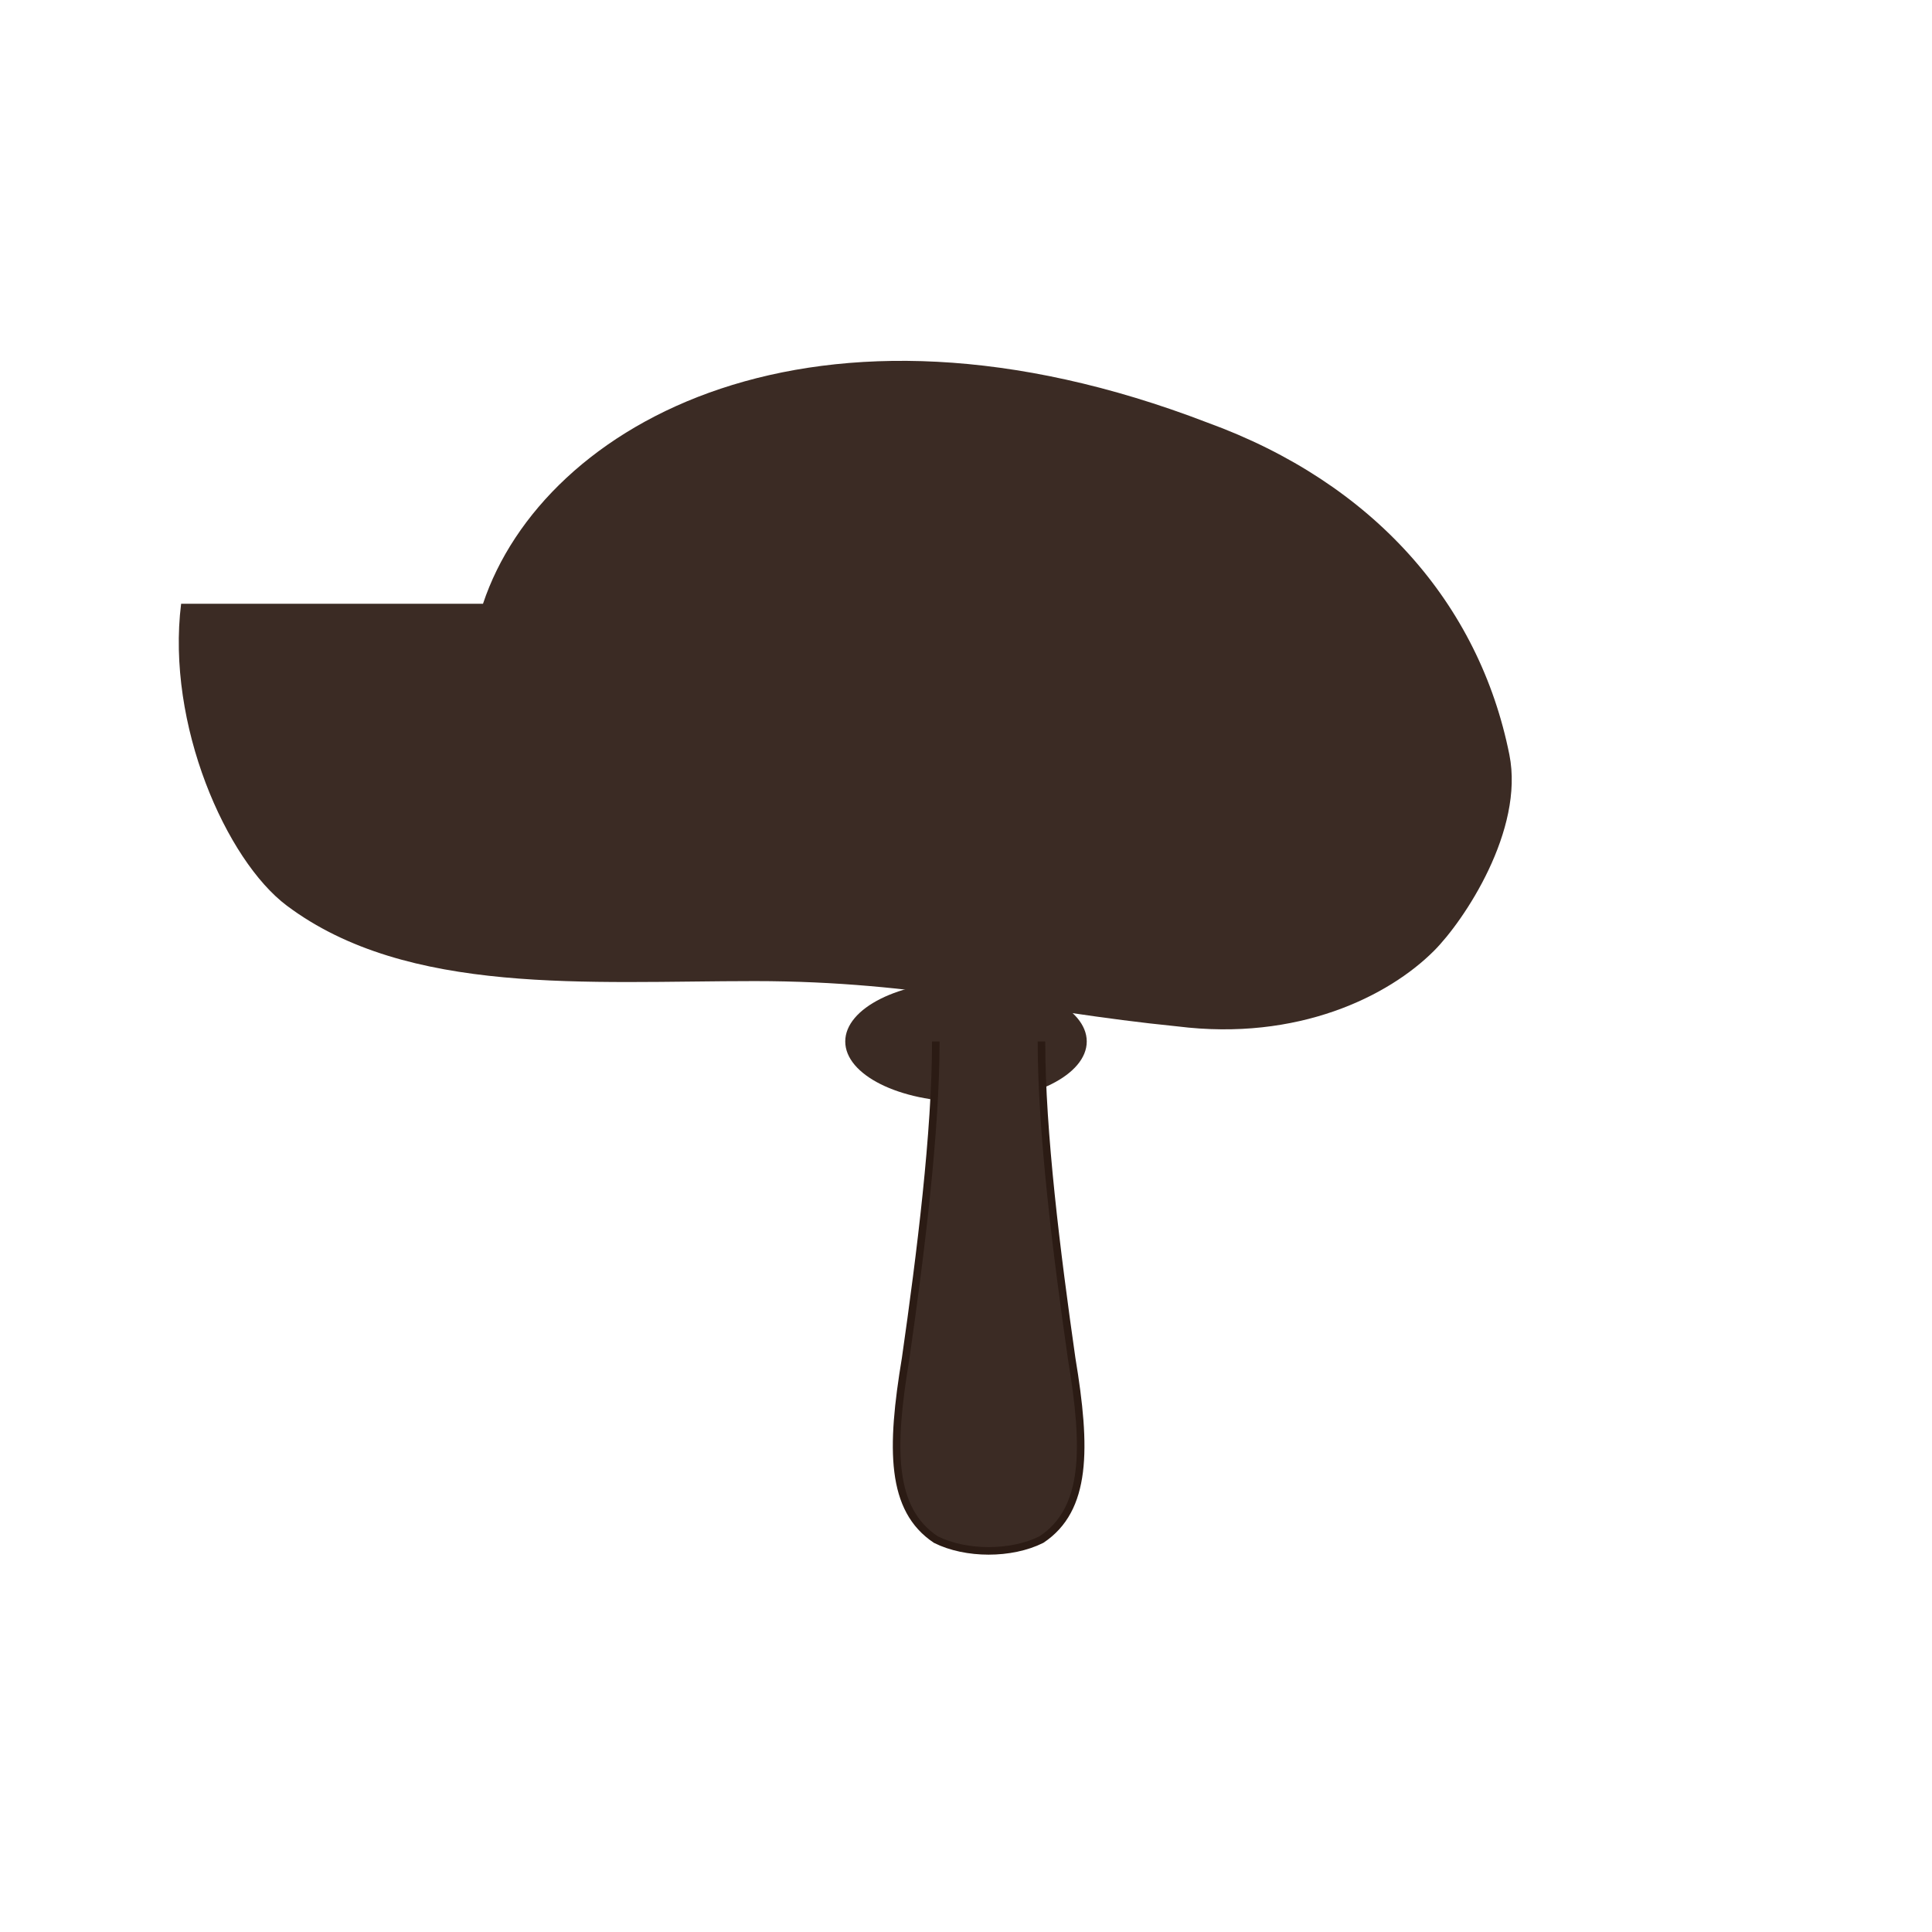
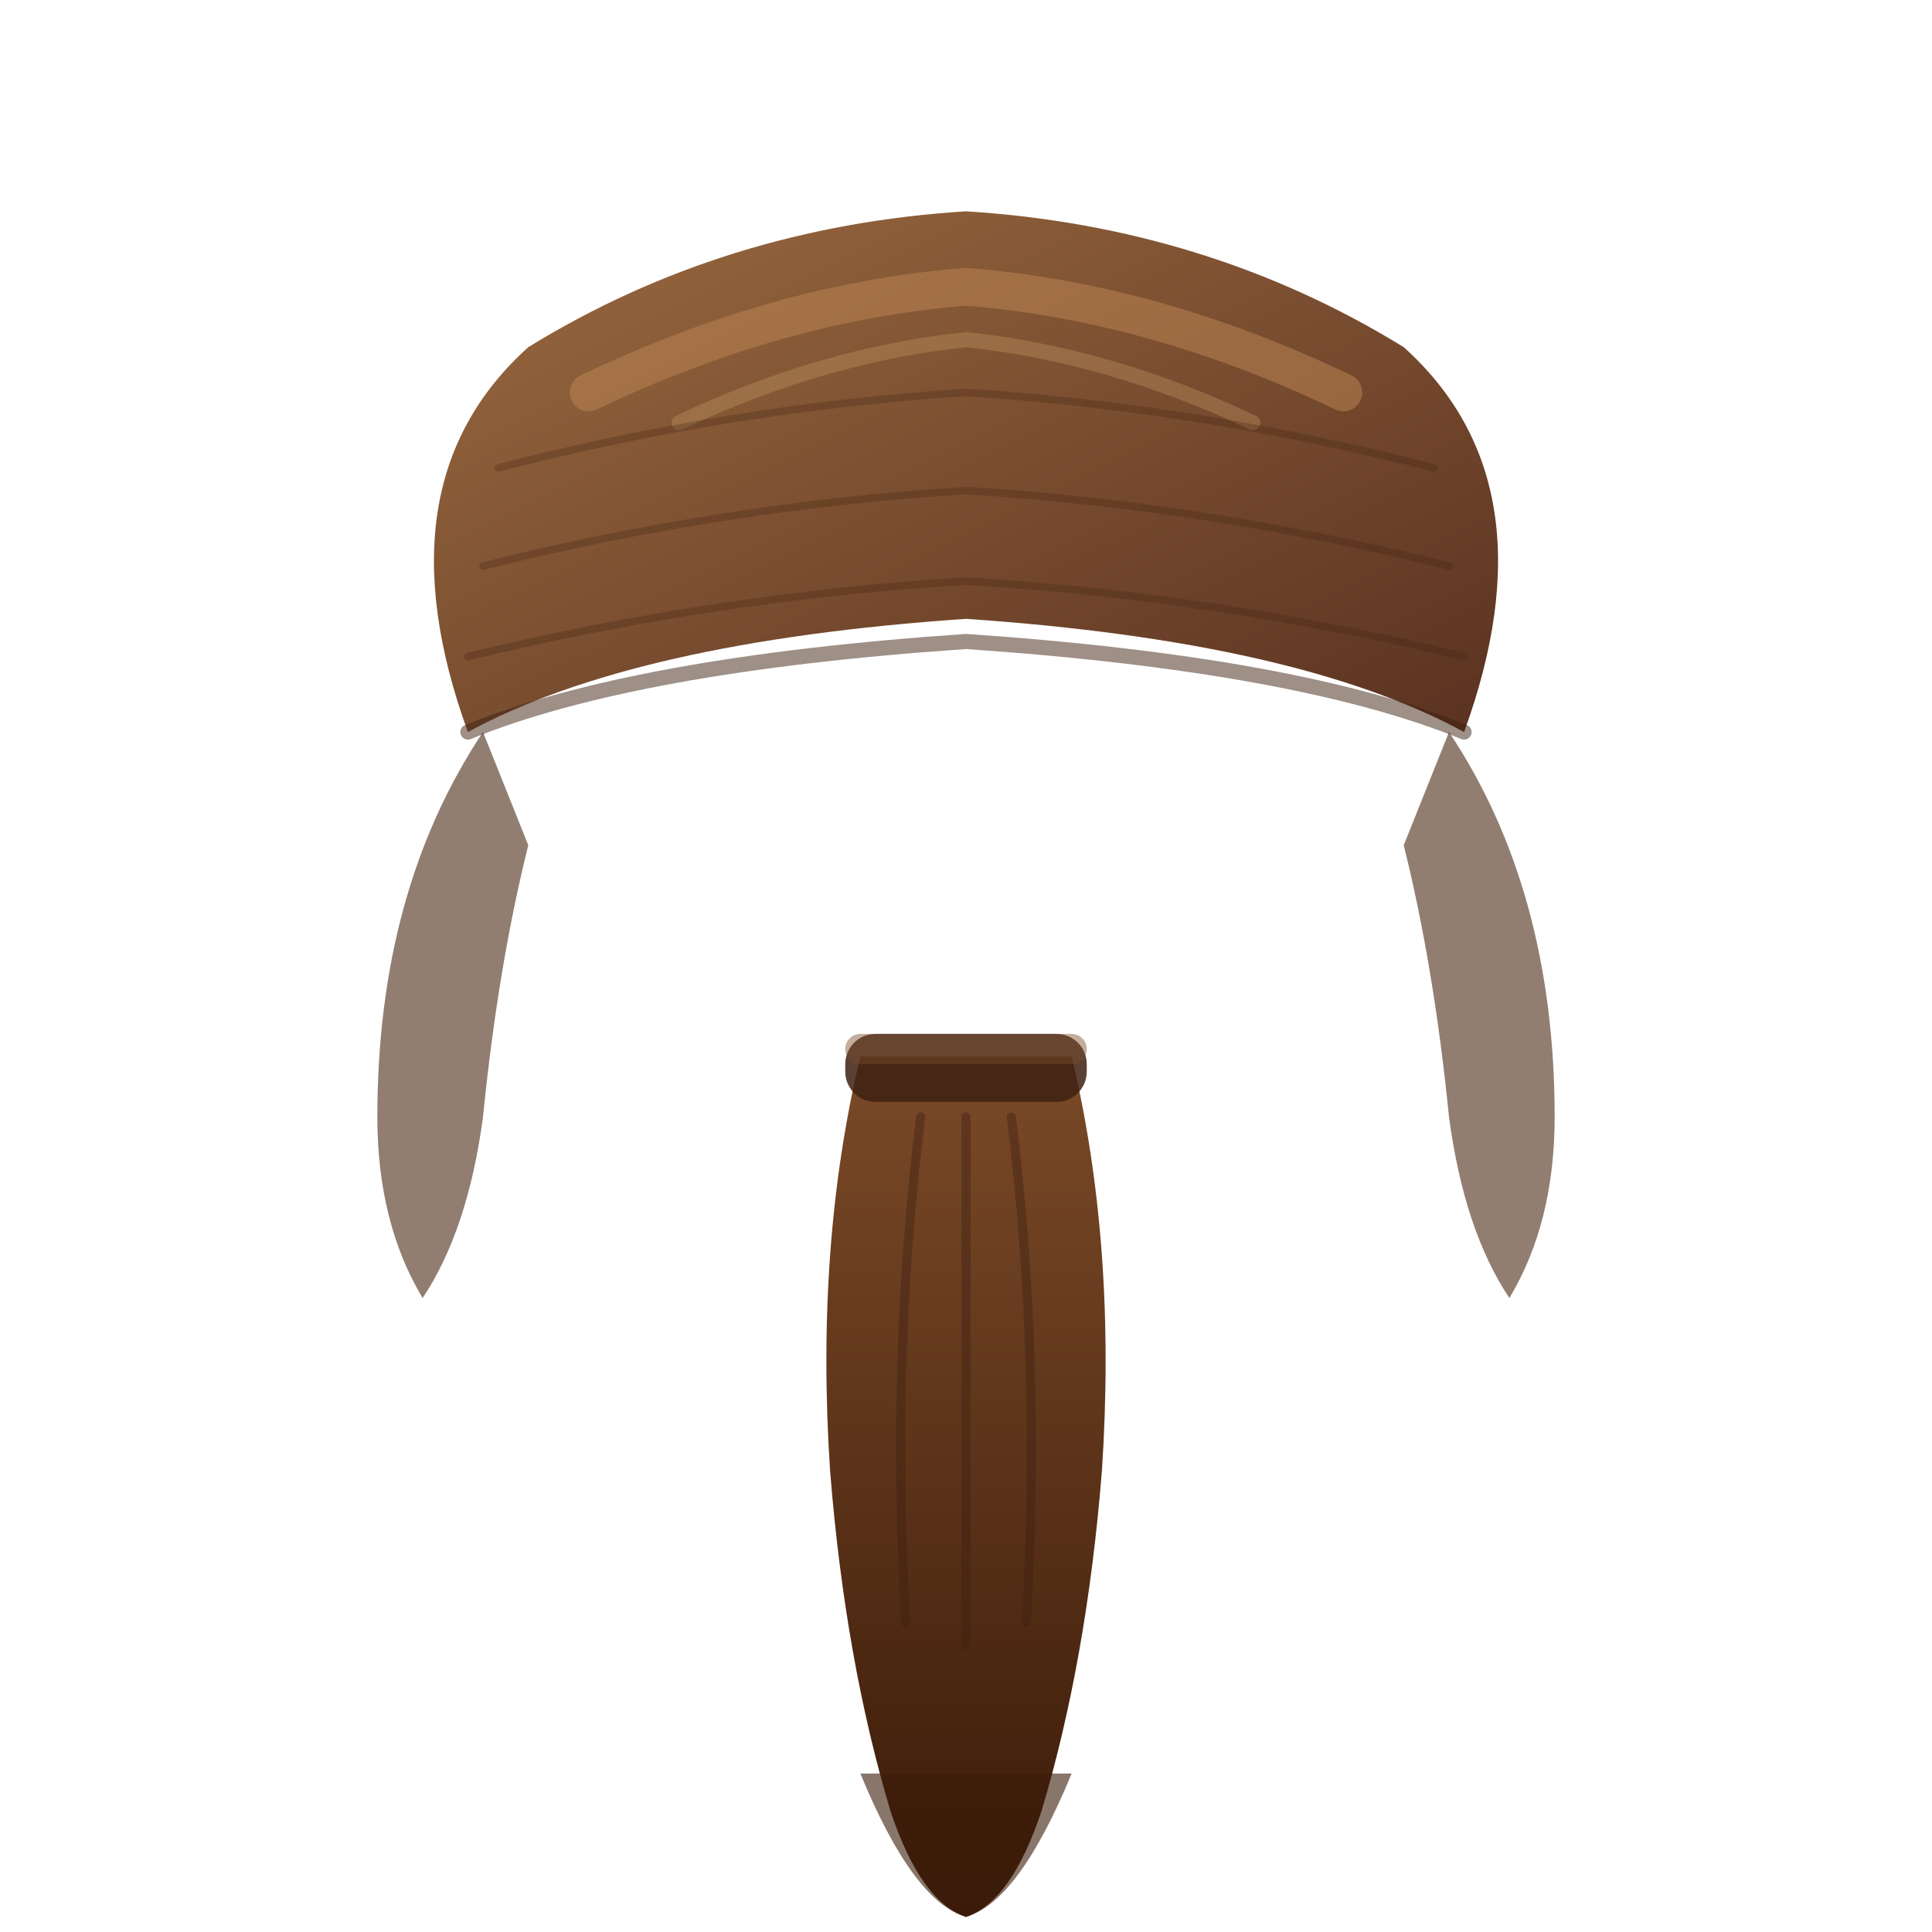
<svg xmlns="http://www.w3.org/2000/svg" width="256" height="256" viewBox="0 0 256 256">
-   <path d="M64 80c8-24 44-44 96-24 22 8 36 24 40 44 2 10-6 22-10 26-6 6-18 12-34 10-20-2-34-6-56-6s-46 2-62-10c-8-6-16-24-14-40z" fill="#3b2b24" />
-   <ellipse cx="128" cy="138" rx="16" ry="8" fill="#3b2b24" />
-   <path d="M124 138c0 12-2 28-4 42-2 12-2 20 4 24 4 2 10 2 14 0 6-4 6-12 4-24-2-14-4-30-4-42" fill="#3b2b24" stroke="#2b1b14" stroke-width="1" />
+   <defs>
+     <linearGradient id="pt_capGrad" x1="0%" y1="0%" x2="100%" y2="100%">
+       <stop offset="0%" stop-color="#9A6A40" />
+       <stop offset="100%" stop-color="#5A3220" />
+     </linearGradient>
+     <linearGradient id="pt_tailGrad" x1="0%" y1="0%" x2="0%" y2="100%">
+       <stop offset="0%" stop-color="#7A4A28" />
+       <stop offset="100%" stop-color="#3A1A08" />
+     </linearGradient>
+   </defs>
+   <path d="     M 114,140     Q 108,165  110,195     Q 112,220  118,240     Q 122,252  128,254     Q 134,252  138,240     Q 144,220  146,195     Q 148,165  142,140     Z" fill="url(#pt_tailGrad)" />
+   <rect x="112" y="137" width="32" height="9" rx="4" fill="#3D2010" opacity="0.85" />
+   <rect x="112" y="137" width="32" height="4" rx="2" fill="#7A4A28" opacity="0.45" />
+   <g fill="none" stroke="#3D2010" stroke-width="1.2" stroke-linecap="round" opacity="0.42">
+     <path d="M 122,148 Q 118,180 120,215" />
+     <path d="M 128,148 Q 128,182 128,218" />
+     <path d="M 134,148 Q 138,180 136,215" />
+   </g>
+   <path d="M 114,235 Q 121,252 128,254 Q 135,252 142,235" fill="#3A1A08" opacity="0.6" />
+   <path d="     M 64,97     Q 50,118  50,148     Q 50,162  56,172     Q 62,163  64,148     Q 66,128  70,112     Z" fill="#4A2810" opacity="0.6" />
+   <path d="     M 192,97     Q 206,118  206,148     Q 206,162  200,172     Q 194,163  192,148     Q 190,128  186,112     Z" fill="#4A2810" opacity="0.6" />
+   <path d="     M 62,97     Q 50,64  70,46     Q 96,30  128,28     Q 160,30  186,46     Q 206,64  194,97     Q 172,85  128,82     Q 84,85   62,97     Z" fill="url(#pt_capGrad)" />
+   <path d="M 78,52 Q 103,40 128,38 Q 153,40 178,52" fill="none" stroke="#C08855" stroke-width="5" stroke-linecap="round" opacity="0.50" />
+   <path d="M 90,56 Q 109,47 128,45 Q 147,47 166,56" fill="none" stroke="#D4A870" stroke-width="2" stroke-linecap="round" opacity="0.30" />
+   <g fill="none" stroke="#3D2010" stroke-width="1" stroke-linecap="round" opacity="0.28">
+     <path d="M 66,62  Q 97,54  128,52 Q 159,54 190,62" />
+     <path d="M 64,75  Q 96,67  128,65 Q 160,67 192,75" />
+     <path d="M 62,87  Q 95,79  128,77 Q 161,79 194,87" />
+   </g>
+   <path d="M 62,97 Q 84,88 128,85 Q 172,88 194,97" fill="none" stroke="#3D2010" stroke-width="2" stroke-linecap="round" opacity="0.50" />
</svg>
